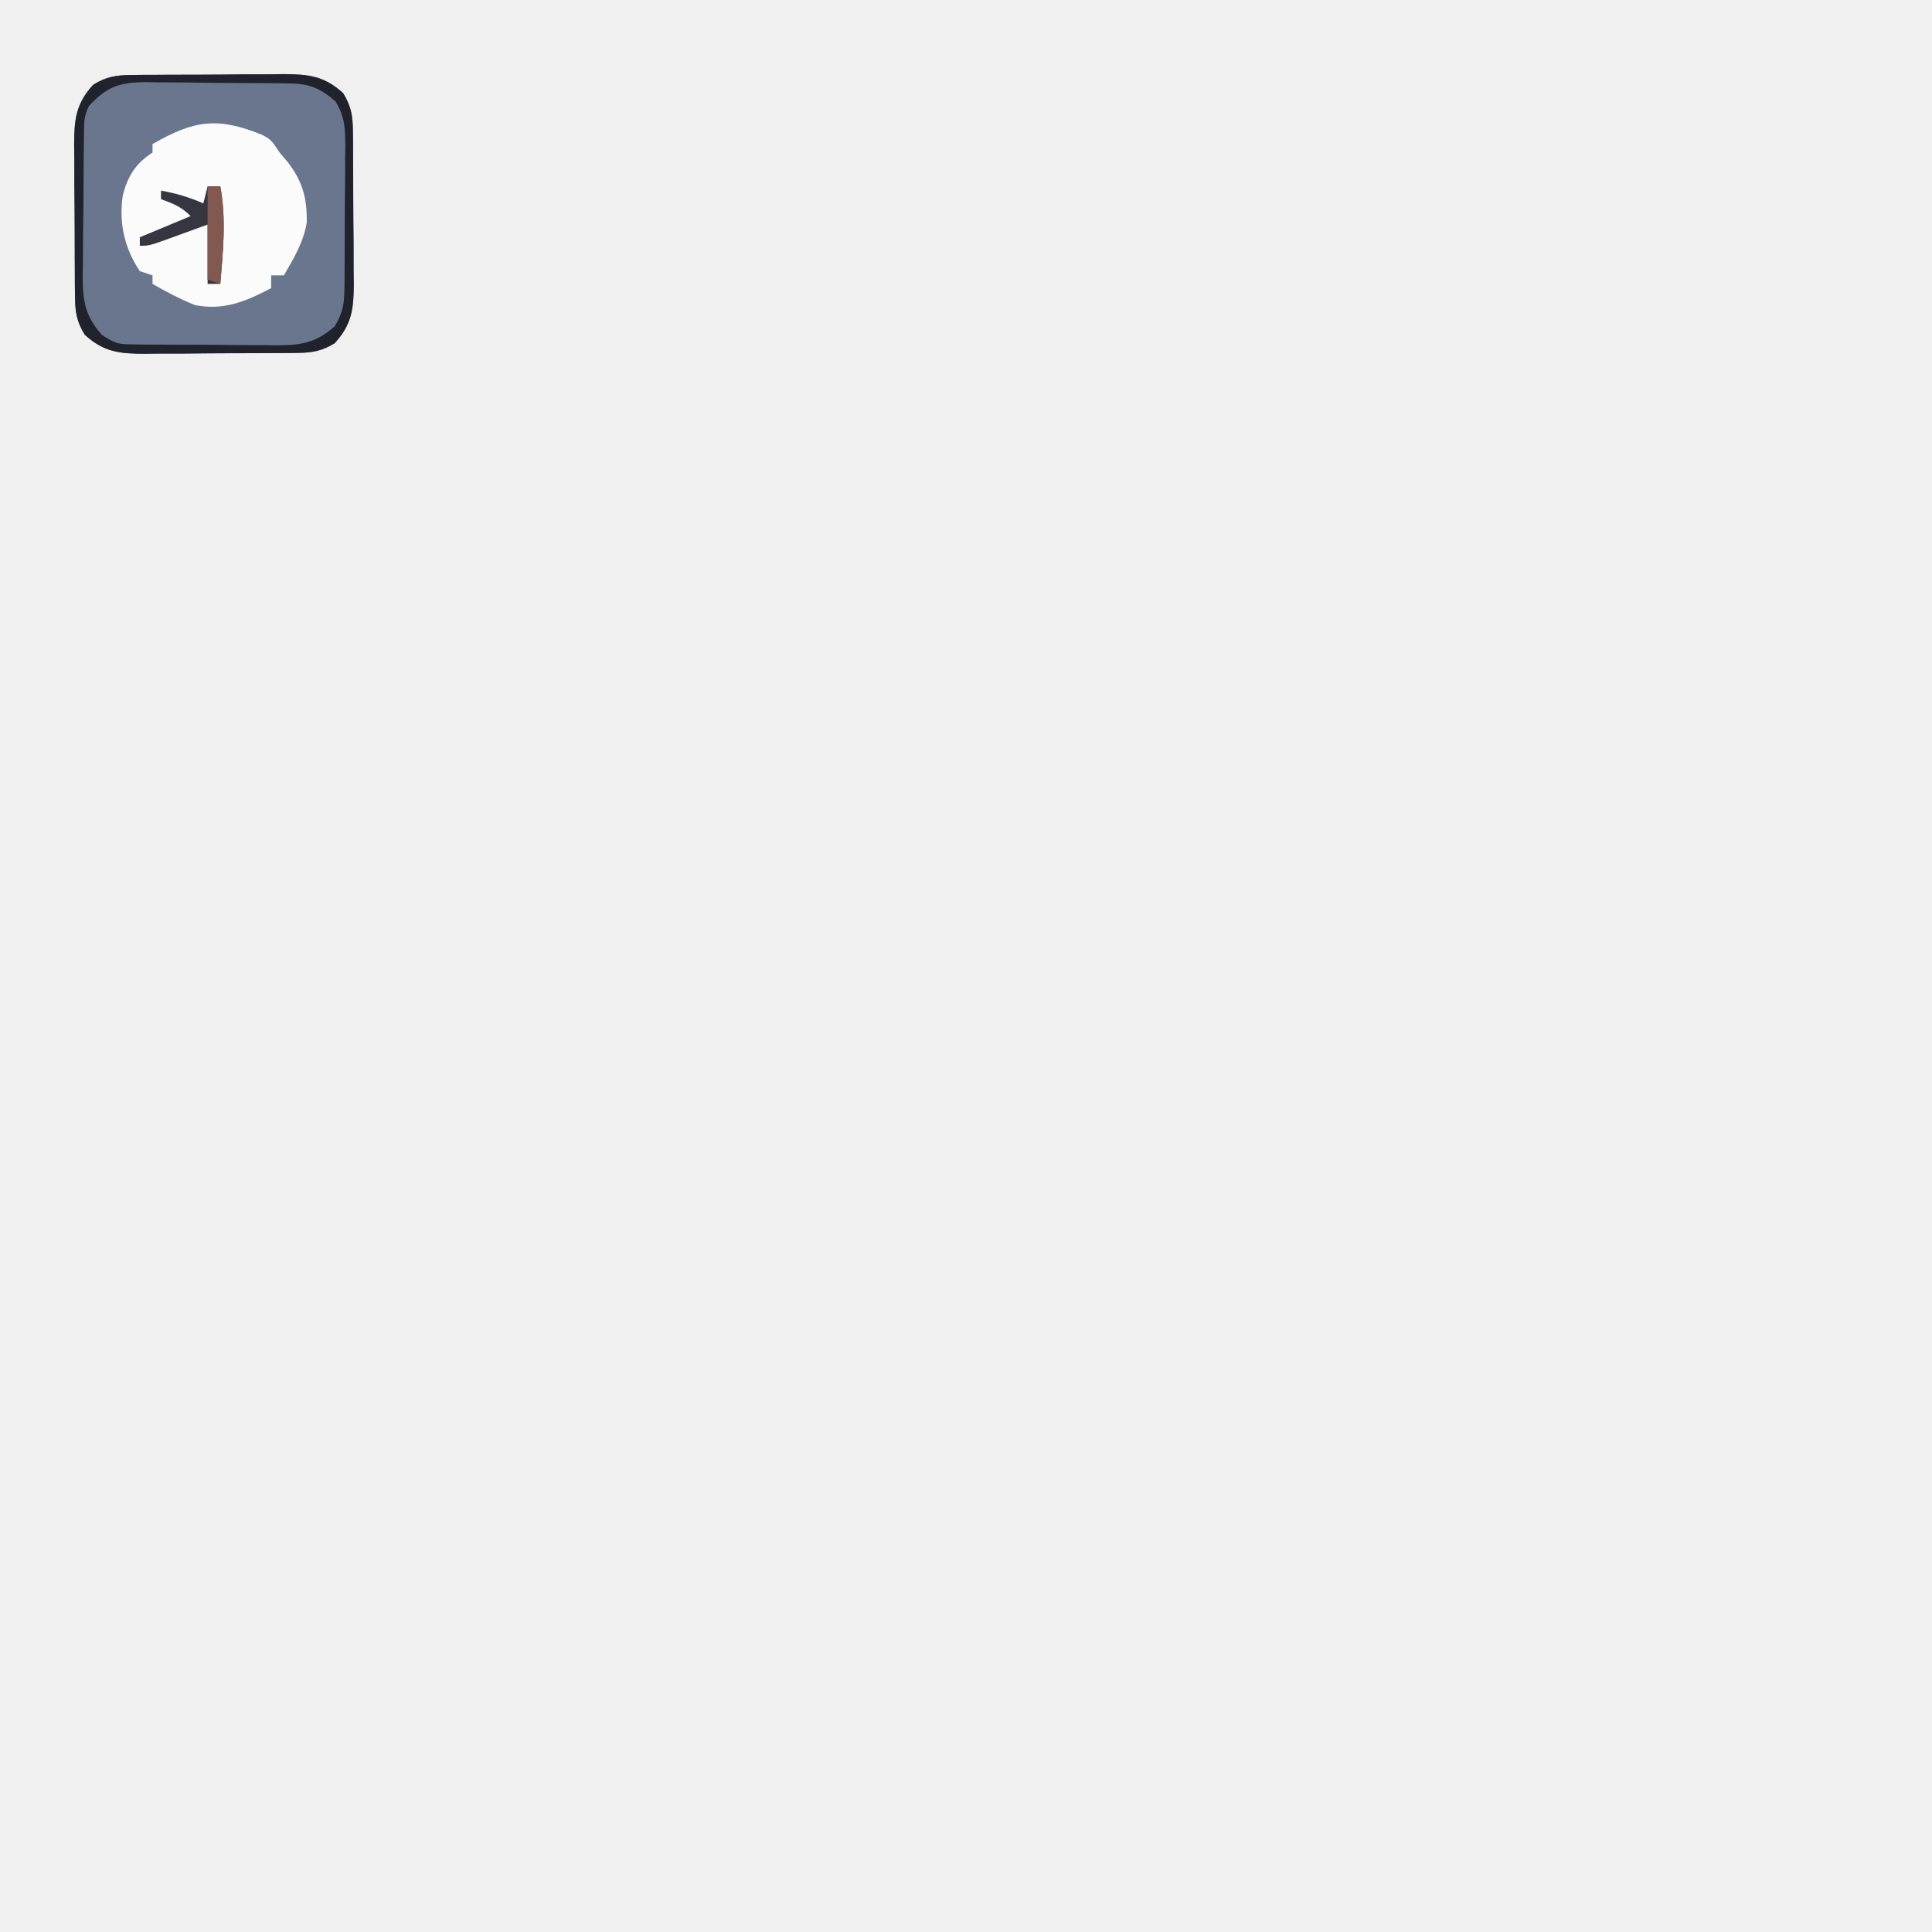
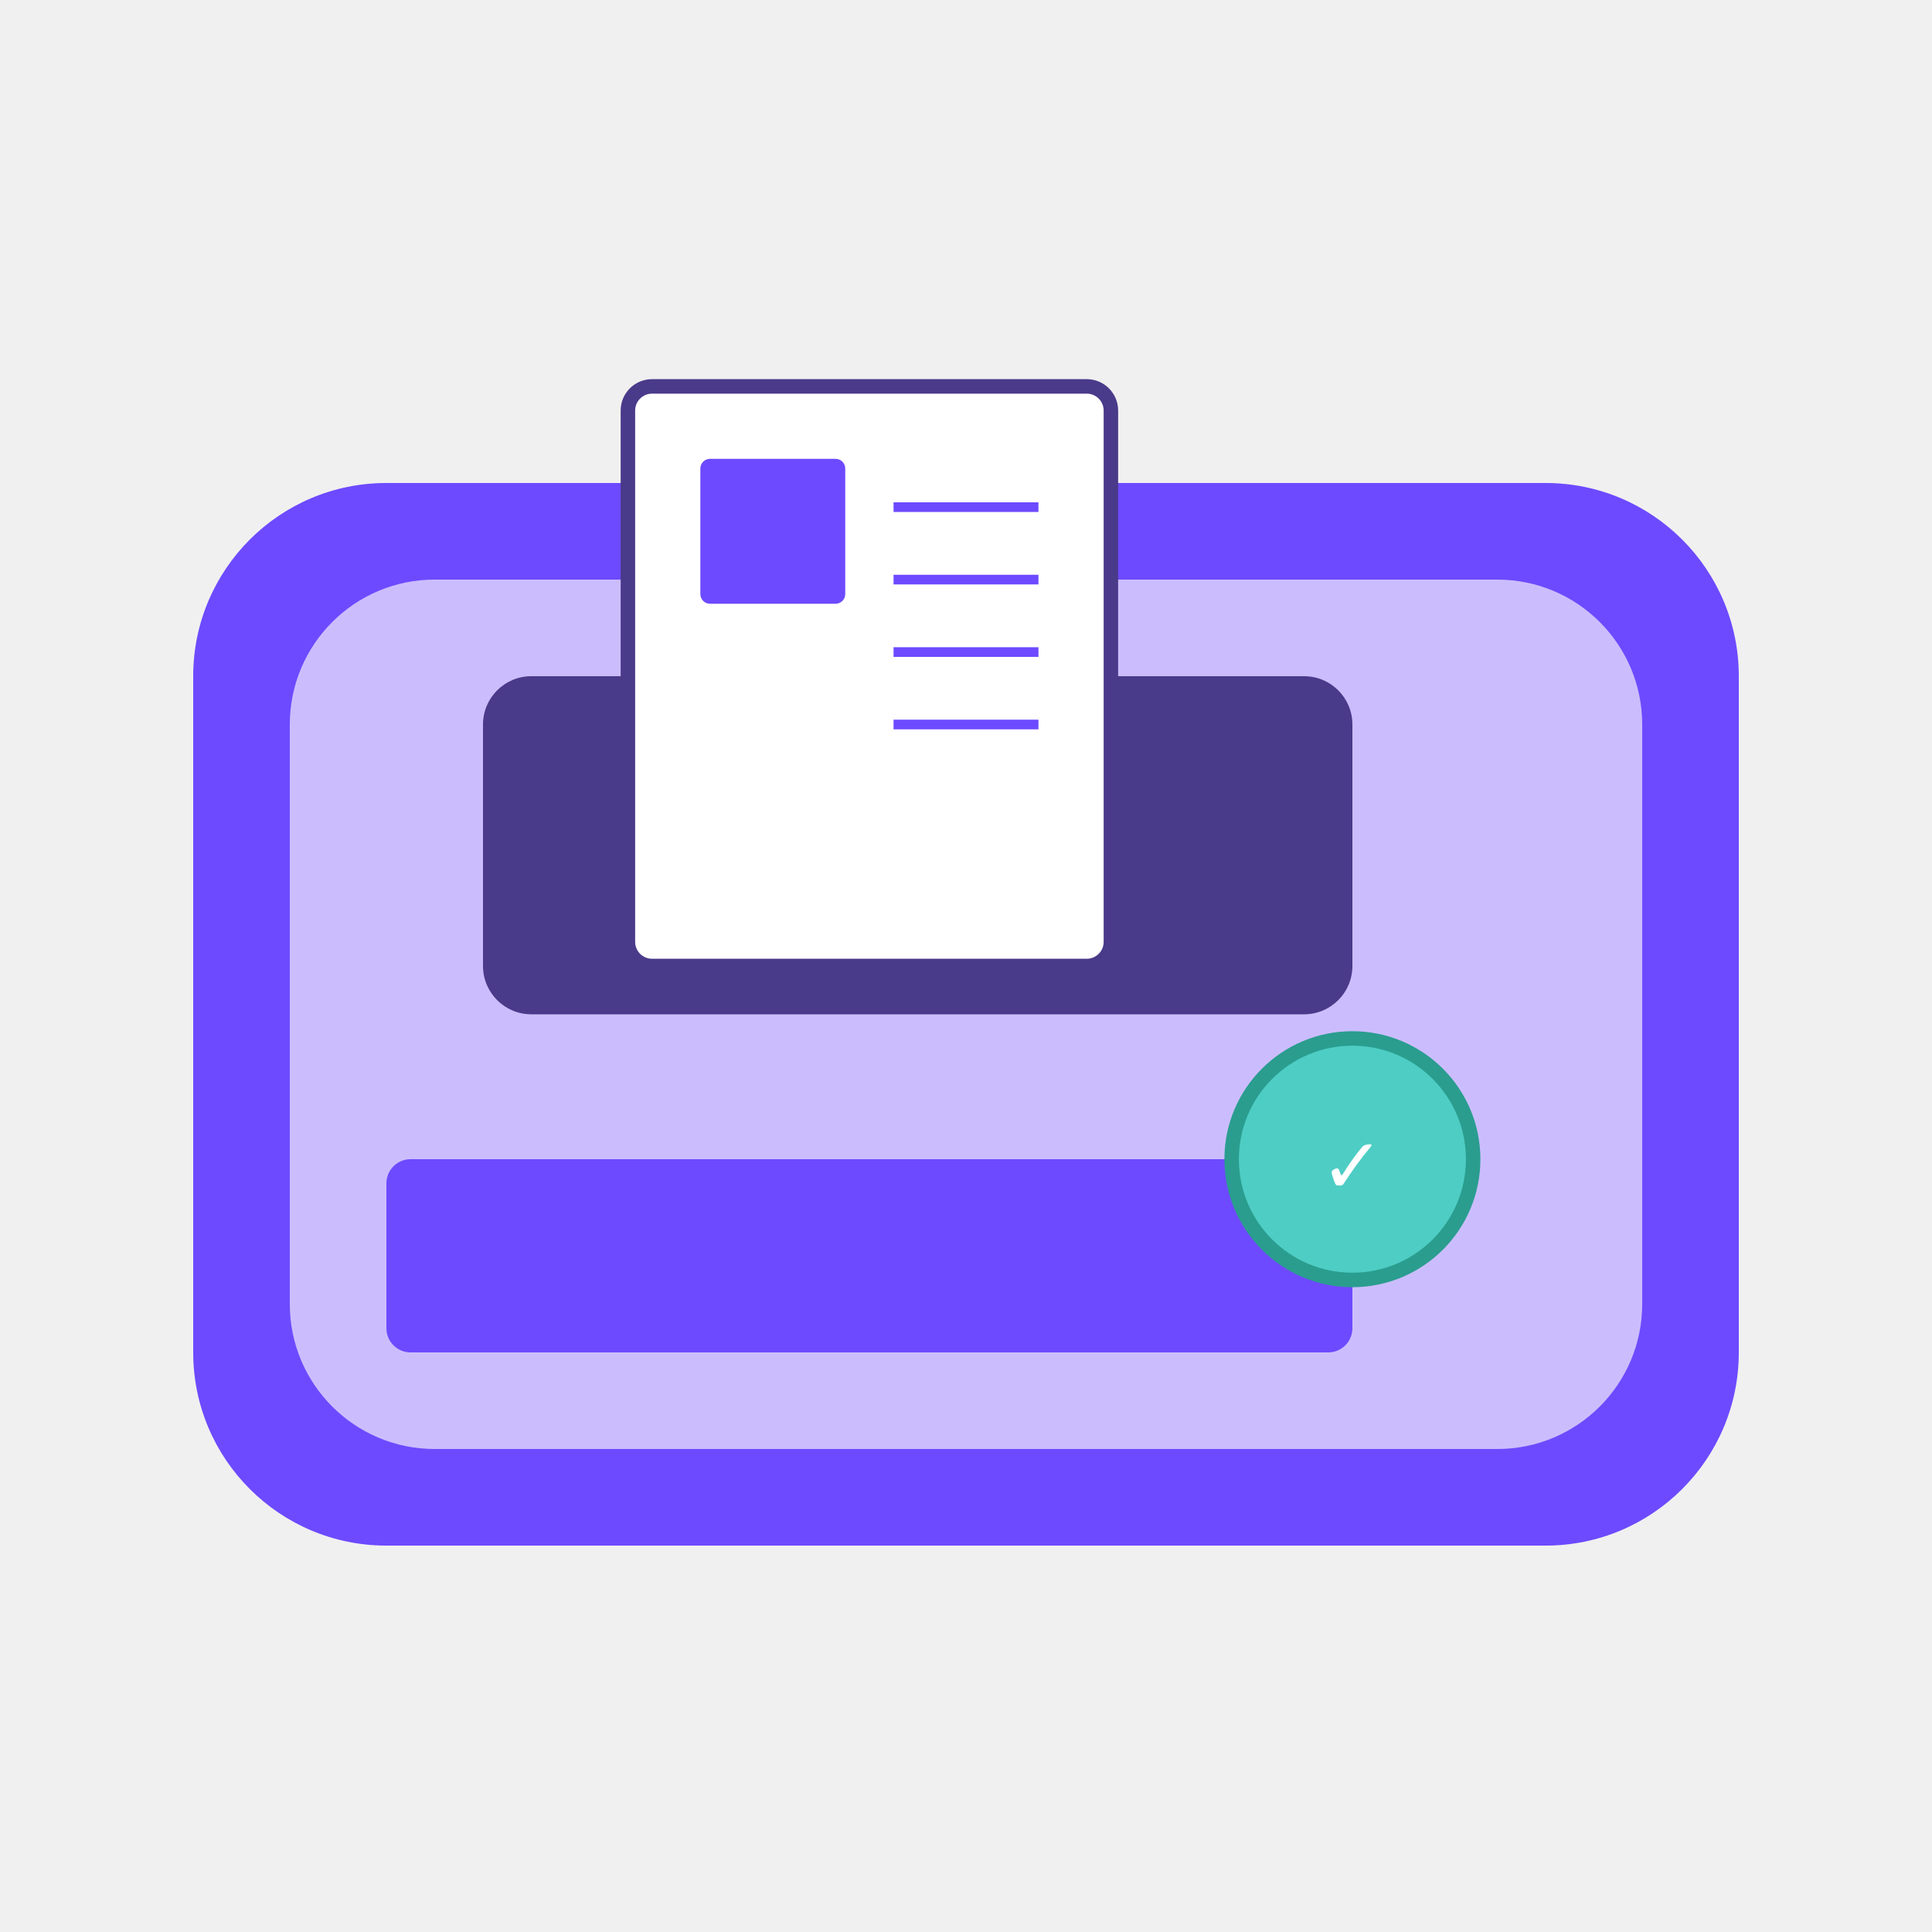
- <svg xmlns="http://www.w3.org/2000/svg" width="456" height="456" viewBox="0 0 456 456" version="1.1" xml:space="preserve" style="fill-rule:evenodd;clip-rule:evenodd;stroke-linejoin:round;stroke-miterlimit:2;">
-   <path d="M0 0 C0.961 -0.013 1.923 -0.026 2.913 -0.039 C3.946 -0.041 4.978 -0.043 6.042 -0.045 C7.109 -0.052 8.177 -0.059 9.277 -0.066 C11.535 -0.076 13.793 -0.08 16.05 -0.08 C19.498 -0.084 22.945 -0.121 26.393 -0.159 C28.588 -0.165 30.784 -0.169 32.979 -0.17 C34.007 -0.185 35.036 -0.199 36.095 -0.214 C41.916 -0.177 45.652 0.18 50.143 4.291 C52.01 7.313 52.402 9.62 52.434 13.147 C52.446 14.109 52.459 15.07 52.472 16.061 C52.474 17.093 52.477 18.125 52.479 19.189 C52.489 20.791 52.489 20.791 52.499 22.424 C52.509 24.682 52.514 26.94 52.514 29.198 C52.518 32.646 52.554 36.093 52.592 39.541 C52.598 41.736 52.602 43.931 52.604 46.126 C52.618 47.155 52.633 48.183 52.648 49.243 C52.611 55.063 52.253 58.799 48.143 63.291 C45.121 65.157 42.814 65.549 39.286 65.581 C37.844 65.6 37.844 65.6 36.373 65.62 C34.824 65.623 34.824 65.623 33.245 65.626 C31.643 65.636 31.643 65.636 30.009 65.647 C27.751 65.657 25.494 65.661 23.236 65.661 C19.788 65.666 16.341 65.702 12.893 65.74 C10.698 65.746 8.502 65.75 6.307 65.751 C5.279 65.766 4.251 65.78 3.191 65.795 C-2.629 65.758 -6.365 65.401 -10.857 61.291 C-12.724 58.268 -13.116 55.961 -13.147 52.434 C-13.16 51.472 -13.173 50.511 -13.186 49.52 C-13.188 48.488 -13.191 47.456 -13.193 46.392 C-13.2 45.324 -13.206 44.257 -13.213 43.157 C-13.223 40.899 -13.228 38.641 -13.228 36.383 C-13.232 32.935 -13.268 29.488 -13.306 26.041 C-13.312 23.845 -13.316 21.65 -13.318 19.455 C-13.332 18.426 -13.347 17.398 -13.361 16.339 C-13.324 10.518 -12.967 6.782 -8.857 2.291 C-5.834 0.424 -3.527 0.032 0 0 Z " fill="#6A768D" transform="translate(30.85693,17.70947)" />
-   <path d="M0 0 C2.102 1.168 2.102 1.168 4.102 4.168 C4.762 4.952 5.422 5.735 6.102 6.543 C9.572 11.098 10.59 15.014 10.504 20.676 C9.76 25.282 7.433 29.18 5.102 33.168 C4.112 33.168 3.122 33.168 2.102 33.168 C2.102 34.158 2.102 35.148 2.102 36.168 C-3.828 39.308 -9.141 41.526 -15.898 40.168 C-19.391 38.754 -22.648 37.068 -25.898 35.168 C-25.898 34.508 -25.898 33.848 -25.898 33.168 C-26.888 32.838 -27.878 32.508 -28.898 32.168 C-32.582 26.648 -33.886 20.691 -32.898 14.168 C-31.673 9.619 -29.877 6.775 -25.898 4.168 C-25.898 3.508 -25.898 2.848 -25.898 2.168 C-16.008 -3.507 -10.56 -4.266 0 0 Z " fill="#FBFBFB" transform="translate(61.89844,31.83203)" />
-   <path d="M0 0 C0.961 -0.013 1.923 -0.026 2.913 -0.039 C3.946 -0.041 4.978 -0.043 6.042 -0.045 C7.109 -0.052 8.177 -0.059 9.277 -0.066 C11.535 -0.076 13.793 -0.08 16.05 -0.08 C19.498 -0.084 22.945 -0.121 26.393 -0.159 C28.588 -0.165 30.784 -0.169 32.979 -0.17 C34.007 -0.185 35.036 -0.199 36.095 -0.214 C41.916 -0.177 45.652 0.18 50.143 4.291 C52.01 7.313 52.402 9.62 52.434 13.147 C52.446 14.109 52.459 15.07 52.472 16.061 C52.474 17.093 52.477 18.125 52.479 19.189 C52.489 20.791 52.489 20.791 52.499 22.424 C52.509 24.682 52.514 26.94 52.514 29.198 C52.518 32.646 52.554 36.093 52.592 39.541 C52.598 41.736 52.602 43.931 52.604 46.126 C52.618 47.155 52.633 48.183 52.648 49.243 C52.611 55.063 52.253 58.799 48.143 63.291 C45.121 65.157 42.814 65.549 39.286 65.581 C37.844 65.6 37.844 65.6 36.373 65.62 C34.824 65.623 34.824 65.623 33.245 65.626 C31.643 65.636 31.643 65.636 30.009 65.647 C27.751 65.657 25.494 65.661 23.236 65.661 C19.788 65.666 16.341 65.702 12.893 65.74 C10.698 65.746 8.502 65.75 6.307 65.751 C5.279 65.766 4.251 65.78 3.191 65.795 C-2.629 65.758 -6.365 65.401 -10.857 61.291 C-12.724 58.268 -13.116 55.961 -13.147 52.434 C-13.16 51.472 -13.173 50.511 -13.186 49.52 C-13.188 48.488 -13.191 47.456 -13.193 46.392 C-13.2 45.324 -13.206 44.257 -13.213 43.157 C-13.223 40.899 -13.228 38.641 -13.228 36.383 C-13.232 32.935 -13.268 29.488 -13.306 26.041 C-13.312 23.845 -13.316 21.65 -13.318 19.455 C-13.332 18.426 -13.347 17.398 -13.361 16.339 C-13.324 10.518 -12.967 6.782 -8.857 2.291 C-5.834 0.424 -3.527 0.032 0 0 Z M-9.857 7.291 C-11.025 9.626 -11.002 11.042 -11.034 13.645 C-11.047 14.546 -11.06 15.448 -11.073 16.377 C-11.08 17.354 -11.088 18.331 -11.095 19.337 C-11.103 20.341 -11.111 21.345 -11.12 22.38 C-11.134 24.508 -11.144 26.637 -11.152 28.765 C-11.169 32.014 -11.213 35.261 -11.257 38.509 C-11.267 40.577 -11.276 42.645 -11.283 44.712 C-11.3 45.681 -11.318 46.65 -11.336 47.649 C-11.317 53.368 -10.786 56.811 -6.857 61.291 C-3.722 63.38 -2.965 63.547 0.611 63.581 C1.963 63.6 1.963 63.6 3.342 63.62 C4.8 63.623 4.8 63.623 6.288 63.626 C7.791 63.636 7.791 63.636 9.326 63.647 C11.448 63.657 13.571 63.661 15.693 63.661 C18.933 63.665 22.171 63.702 25.411 63.74 C27.474 63.746 29.537 63.75 31.6 63.751 C32.566 63.766 33.532 63.78 34.527 63.795 C40.207 63.757 43.739 63.257 48.143 59.291 C49.948 56.349 50.401 54.122 50.434 50.693 C50.446 49.789 50.459 48.884 50.472 47.952 C50.474 46.982 50.477 46.012 50.479 45.013 C50.486 44.01 50.492 43.006 50.499 41.972 C50.509 39.852 50.514 37.731 50.514 35.61 C50.518 32.368 50.554 29.128 50.592 25.886 C50.598 23.824 50.602 21.763 50.604 19.701 C50.618 18.733 50.633 17.765 50.648 16.768 C50.619 12.523 50.548 9.98 48.364 6.265 C44.888 3.175 42.207 2.047 37.562 1.984 C36.21 1.96 36.21 1.96 34.83 1.936 C33.38 1.928 33.38 1.928 31.901 1.919 C30.399 1.906 30.399 1.906 28.867 1.892 C26.751 1.878 24.634 1.869 22.518 1.865 C19.287 1.853 16.057 1.804 12.827 1.753 C10.768 1.744 8.709 1.737 6.651 1.732 C5.688 1.712 4.726 1.693 3.734 1.673 C-2.578 1.715 -5.52 2.621 -9.857 7.291 Z " fill="#20222C" transform="translate(30.85693,17.70947)" />
-   <path d="M0 0 C0.99 0 1.98 0 3 0 C4.417 7.716 3.656 15.244 3 23 C2.01 23 1.02 23 0 23 C0 18.38 0 13.76 0 9 C-0.987 9.361 -1.975 9.722 -2.992 10.094 C-4.286 10.563 -5.581 11.031 -6.875 11.5 C-7.526 11.738 -8.177 11.977 -8.848 12.223 C-13.773 14 -13.773 14 -16 14 C-16 13.34 -16 12.68 -16 12 C-12.04 10.35 -8.08 8.7 -4 7 C-6.222 4.778 -8.085 4.074 -11 3 C-11 2.34 -11 1.68 -11 1 C-7.442 1.61 -4.317 2.578 -1 4 C-0.67 2.68 -0.34 1.36 0 0 Z " fill="#35363F" transform="translate(49,44)" />
-   <path d="M0 0 C0.99 0 1.98 0 3 0 C4.417 7.716 3.656 15.244 3 23 C2.01 22.67 1.02 22.34 0 22 C0 14.74 0 7.48 0 0 Z " fill="#815951" transform="translate(49,44)" />
+ <svg xmlns="http://www.w3.org/2000/svg" width="400" height="400" viewBox="0 0 400 400">
+   <path d="M 80 100 L 320 100 A 40 40 0 0 1 360 140 L 360 280 A 40 40 0 0 1 320 320 L 80 320 A 40 40 0 0 1 40 280 L 40 140 A 40 40 0 0 1 80 100 Z" fill="#6d4aff" />
+   <path d="M 90 120 L 310 120 A 30 30 0 0 1 340 150 L 340 270 A 30 30 0 0 1 310 300 L 90 300 A 30 30 0 0 1 60 270 L 60 150 A 30 30 0 0 1 90 120 Z" fill="#cbbdfd" />
+   <rect x="100" y="140" width="180" height="70" rx="10" fill="#4a3a8a" />
+   <text x="190" y="185" font-family="Arial" font-size="24" fill="#ffffff" text-anchor="middle" font-weight="bold">12:34</text>
+   <rect x="80" y="240" width="200" height="40" rx="5" fill="#6d4aff" />
+   <g>
+     <rect x="130" y="80" width="100" height="120" rx="5" fill="#ffffff" stroke="#4a3a8a" stroke-width="3" />
+     <rect x="145" y="95" width="30" height="30" rx="2" fill="#6d4aff" />
+     <line x1="185" y1="105" x2="215" y2="105" stroke="#6d4aff" stroke-width="2" />
+     <line x1="185" y1="120" x2="215" y2="120" stroke="#6d4aff" stroke-width="2" />
+     <line x1="185" y1="135" x2="215" y2="135" stroke="#6d4aff" stroke-width="2" />
+     <line x1="185" y1="150" x2="215" y2="150" stroke="#6d4aff" stroke-width="2" />
+   </g>
+   <circle cx="280" cy="240" r="25" fill="#4ecdc4" stroke="#2a9d8f" stroke-width="3" />
+   <text x="280" y="247" font-family="Arial" font-size="16" fill="#ffffff" text-anchor="middle" font-weight="bold">✓</text>
</svg>
